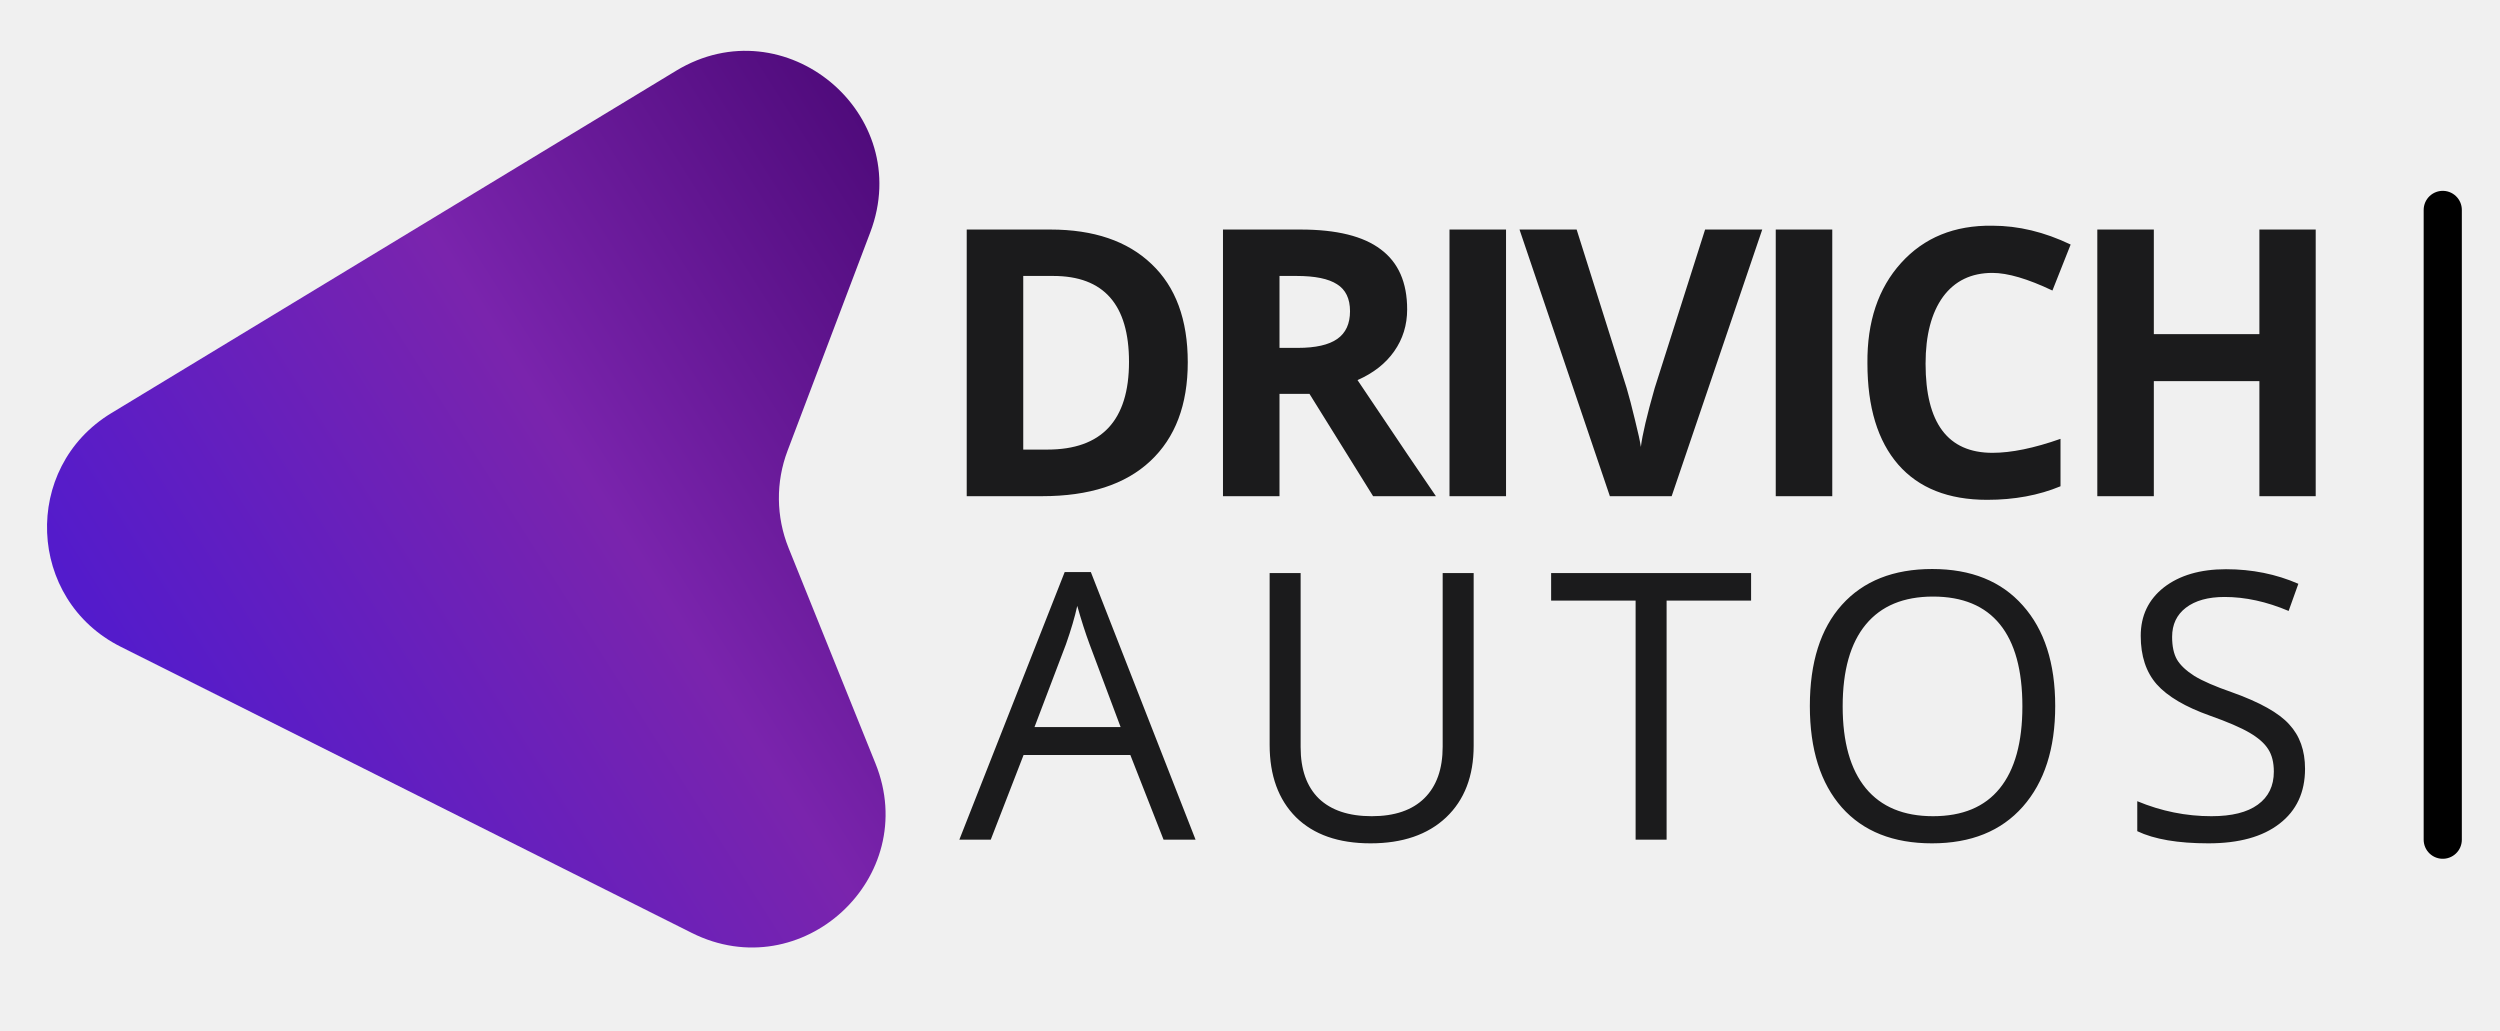
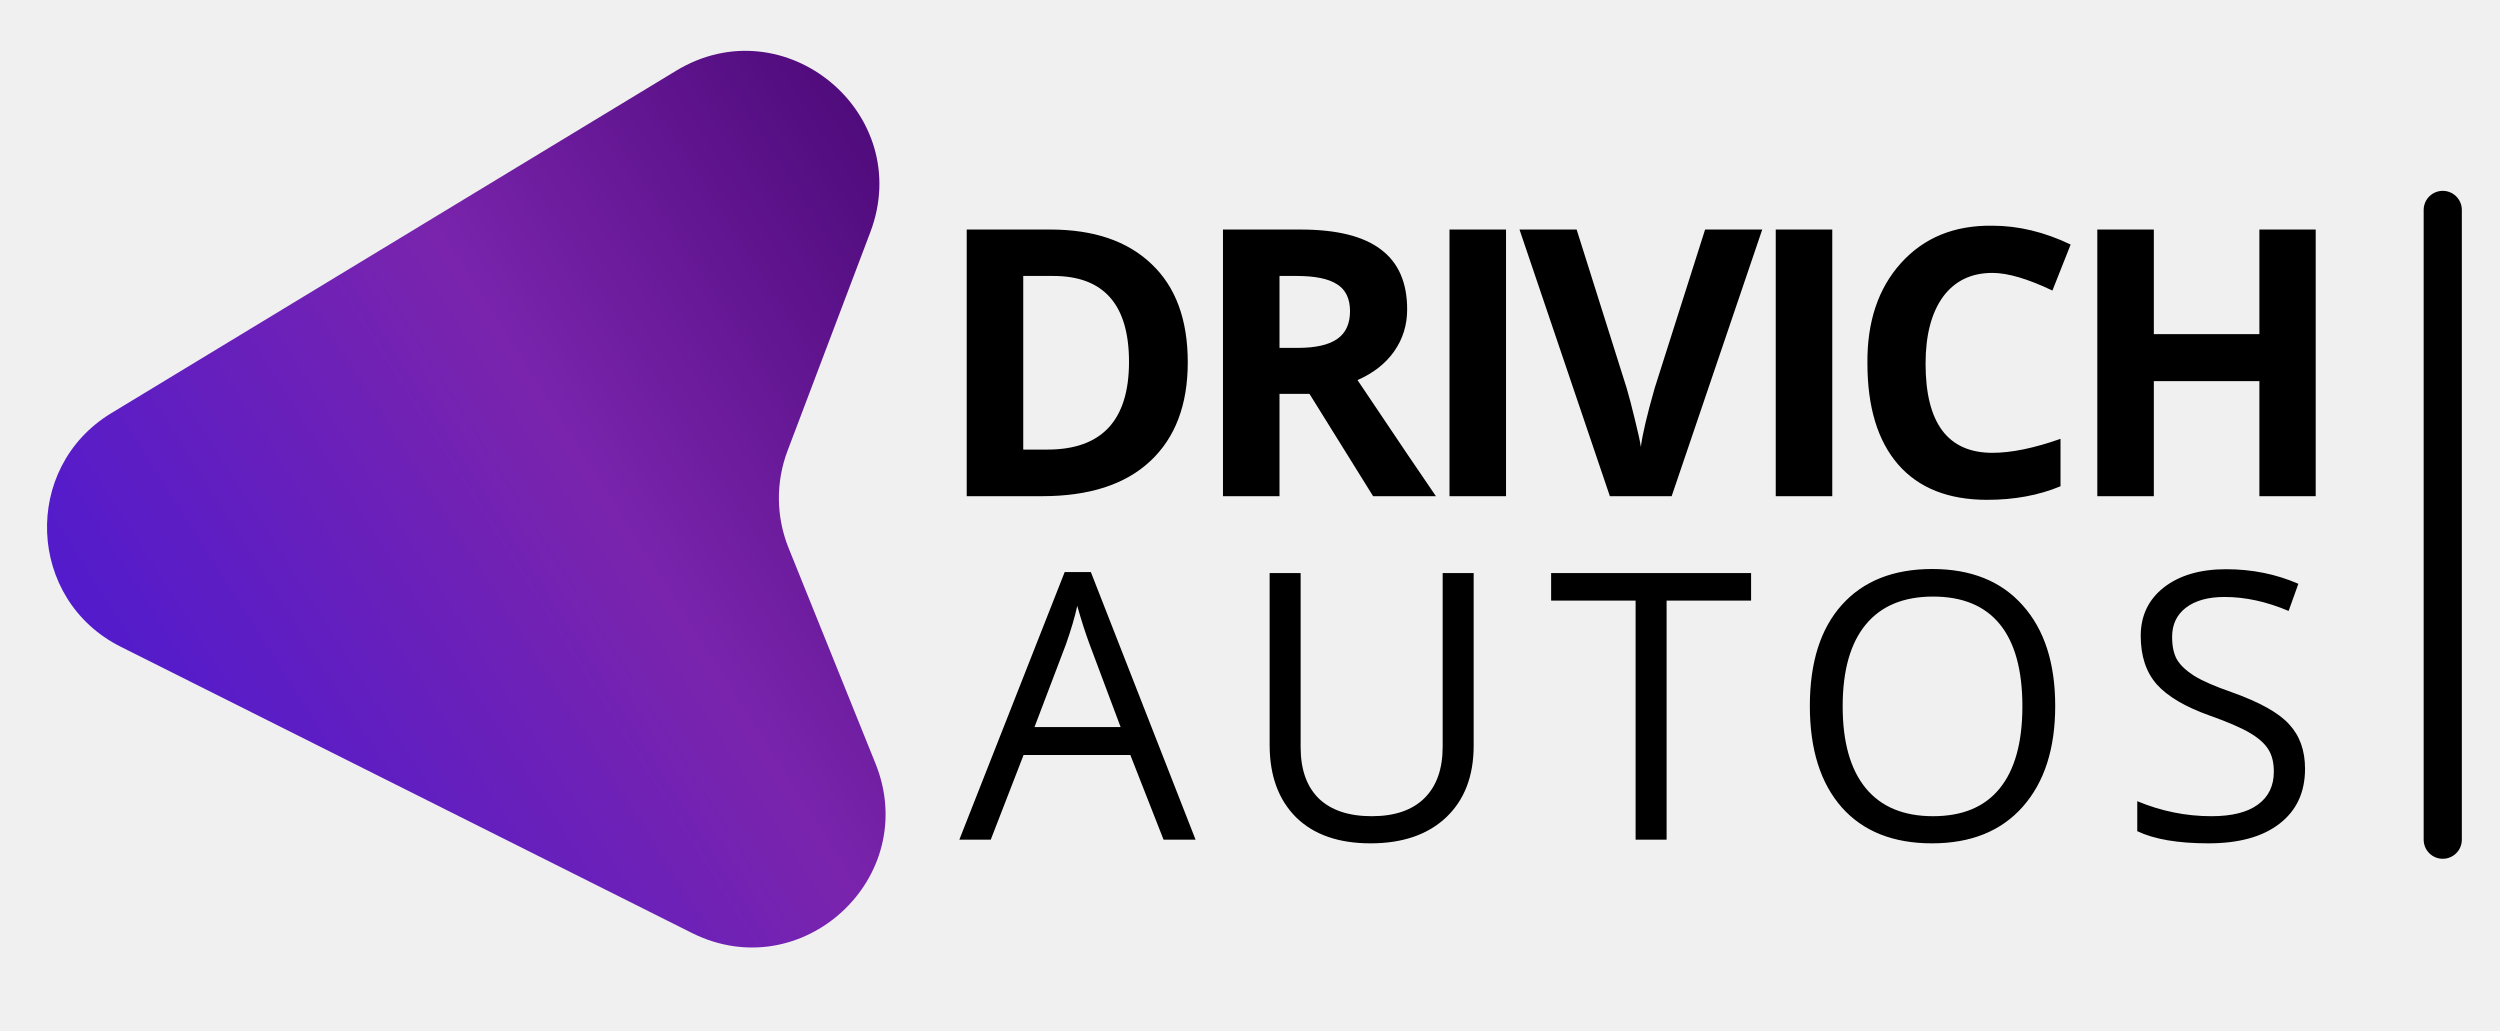
- <svg xmlns="http://www.w3.org/2000/svg" width="131" height="54" viewBox="0 0 131 54" fill="none">
-   <g clip-path="url(#clip0_1078_122)">
-     <path d="M54.881 23.558C57.733 23.558 59.16 22.026 59.16 18.961C59.16 15.96 57.836 14.46 55.189 14.46H53.618V23.558H54.881ZM55.04 12.028C57.312 12.028 59.078 12.63 60.338 13.833C61.605 15.029 62.239 16.746 62.239 18.982C62.239 21.212 61.584 22.939 60.274 24.163C58.965 25.388 57.075 26 54.605 26H50.656V12.028H55.04ZM67.046 20.639V26H64.084V12.028H68.15C70.04 12.028 71.442 12.375 72.355 13.069C73.275 13.755 73.735 14.803 73.735 16.211C73.735 17.032 73.508 17.765 73.055 18.409C72.609 19.046 71.969 19.549 71.134 19.917C73.236 23.052 74.605 25.08 75.242 26H71.951L68.617 20.639H67.046ZM67.046 14.46V18.229H68.002C68.936 18.229 69.626 18.073 70.072 17.761C70.518 17.45 70.741 16.965 70.741 16.307C70.741 15.649 70.514 15.178 70.061 14.895C69.615 14.605 68.908 14.46 67.938 14.46H67.046ZM78.916 26H75.954V12.028H78.916V26ZM86.704 20.341L89.347 12.028H92.341L87.595 26H84.357L79.622 12.028H82.616L85.238 20.341C85.366 20.773 85.511 21.329 85.674 22.008C85.844 22.688 85.946 23.158 85.981 23.42C86.059 22.783 86.3 21.757 86.704 20.341ZM96.011 26H93.049V12.028H96.011V26ZM104.404 14.3C103.293 14.3 102.429 14.718 101.813 15.553C101.205 16.395 100.9 17.563 100.9 19.057C100.9 22.171 102.068 23.728 104.404 23.728C105.395 23.728 106.584 23.484 107.971 22.995V25.48C106.832 25.954 105.551 26.191 104.128 26.191C102.097 26.191 100.543 25.575 99.467 24.344C98.391 23.105 97.853 21.336 97.853 19.035C97.832 16.855 98.42 15.104 99.616 13.78C100.819 12.449 102.415 11.798 104.404 11.827C105.763 11.827 107.129 12.156 108.502 12.814L107.547 15.224C106.251 14.608 105.204 14.3 104.404 14.3ZM121.343 12.028V26H118.392V19.97H112.861V26H109.899V12.028H112.861V17.507H118.392V12.028H121.343Z" fill="#1B1B1C" />
-     <path d="M54.208 38.097H58.72L57.096 33.765C56.876 33.171 56.66 32.498 56.448 31.748C56.321 32.329 56.123 33.001 55.854 33.765L54.208 38.097ZM62.648 44H60.971L59.23 39.562H53.635L51.915 44H50.269L55.79 29.975H57.16L62.648 44ZM75.596 30.028H77.22V39.074C77.22 40.666 76.739 41.919 75.776 42.832C74.814 43.738 73.494 44.191 71.816 44.191C70.139 44.191 68.836 43.735 67.909 42.822C66.989 41.901 66.529 40.638 66.529 39.031V30.028H68.153V39.148C68.153 40.323 68.472 41.222 69.109 41.845C69.753 42.461 70.677 42.769 71.88 42.769C73.083 42.769 74.003 42.453 74.64 41.824C75.277 41.194 75.596 40.295 75.596 39.127V30.028ZM87.33 31.472V44H85.706V31.472H81.279V30.028H91.757V31.472H87.33ZM96.514 42.312C95.396 41.045 94.836 39.272 94.836 36.993C94.836 34.707 95.396 32.941 96.514 31.695C97.639 30.442 99.218 29.816 101.249 29.816C103.287 29.816 104.869 30.453 105.995 31.727C107.127 32.994 107.693 34.749 107.693 36.993C107.693 39.23 107.127 40.988 105.995 42.27C104.862 43.551 103.277 44.191 101.238 44.191C99.207 44.191 97.632 43.565 96.514 42.312ZM104.795 32.714C104.009 31.745 102.841 31.26 101.291 31.26C99.749 31.26 98.574 31.748 97.767 32.725C96.96 33.702 96.556 35.131 96.556 37.014C96.556 38.89 96.96 40.319 97.767 41.303C98.574 42.28 99.749 42.769 101.291 42.769C102.834 42.769 103.999 42.284 104.784 41.314C105.577 40.337 105.973 38.904 105.973 37.014C105.973 35.117 105.581 33.684 104.795 32.714ZM120.784 40.284C120.784 41.516 120.338 42.475 119.446 43.161C118.562 43.848 117.319 44.191 115.72 44.191C114.127 44.191 112.885 43.979 111.993 43.554V41.983C113.253 42.507 114.548 42.769 115.879 42.769C116.948 42.769 117.758 42.567 118.31 42.163C118.869 41.76 119.149 41.183 119.149 40.433C119.149 39.952 119.05 39.559 118.852 39.254C118.661 38.95 118.335 38.663 117.875 38.394C117.415 38.125 116.725 37.828 115.805 37.502C114.509 37.042 113.579 36.494 113.012 35.857C112.453 35.22 112.174 34.374 112.174 33.319C112.174 32.265 112.577 31.419 113.384 30.782C114.205 30.145 115.292 29.827 116.643 29.827C118.002 29.827 119.266 30.081 120.434 30.591L119.924 32.014C118.77 31.525 117.652 31.281 116.569 31.281C115.706 31.281 115.03 31.469 114.541 31.844C114.06 32.212 113.819 32.721 113.819 33.373C113.819 33.868 113.904 34.264 114.074 34.562C114.251 34.859 114.555 35.146 114.987 35.422C115.433 35.691 116.084 35.974 116.941 36.271C118.413 36.795 119.418 37.357 119.956 37.959C120.508 38.554 120.784 39.329 120.784 40.284Z" fill="#1B1B1C" />
-     <path d="M45.875 40.007C48.287 45.989 42.013 51.772 36.247 48.883L6.328 33.891C1.405 31.424 1.126 24.501 5.835 21.647L35.428 3.707C41.12 0.257 47.961 5.948 45.603 12.172L41.268 23.618C40.644 25.263 40.664 27.083 41.322 28.715L45.875 40.007Z" fill="url(#paint0_linear_1078_122)" />
-     <path d="M128 11L128 44" stroke="black" stroke-width="2" stroke-linecap="round" />
+ <svg xmlns="http://www.w3.org/2000/svg" width="131" height="54" viewBox="0 0 131 54" fill="none" className="logo-svg">
+   <g clip-path="url(#clip0_2188_1056)">
+     <path d="M54.881 23.558C57.733 23.558 59.16 22.026 59.16 18.961C59.16 15.96 57.836 14.46 55.189 14.46H53.618V23.558H54.881ZM55.04 12.028C57.312 12.028 59.078 12.63 60.338 13.833C61.605 15.029 62.239 16.746 62.239 18.982C62.239 21.212 61.584 22.939 60.274 24.163C58.965 25.388 57.075 26 54.605 26H50.656V12.028H55.04ZM67.046 20.639V26H64.084V12.028H68.15C70.04 12.028 71.442 12.375 72.355 13.069C73.275 13.755 73.735 14.803 73.735 16.211C73.735 17.032 73.508 17.765 73.055 18.409C72.609 19.046 71.969 19.549 71.134 19.917C73.236 23.052 74.605 25.08 75.242 26H71.951L68.617 20.639H67.046ZM67.046 14.46V18.229H68.002C68.936 18.229 69.626 18.073 70.072 17.761C70.518 17.45 70.741 16.965 70.741 16.307C70.741 15.649 70.514 15.178 70.061 14.895C69.615 14.605 68.908 14.46 67.938 14.46H67.046ZM78.916 26H75.954V12.028H78.916V26ZM86.704 20.341L89.347 12.028H92.341L87.595 26H84.357L79.622 12.028H82.616L85.238 20.341C85.366 20.773 85.511 21.329 85.674 22.008C85.844 22.688 85.946 23.158 85.981 23.42C86.059 22.783 86.3 21.757 86.704 20.341ZM96.011 26H93.049V12.028H96.011V26ZM104.404 14.3C103.293 14.3 102.429 14.718 101.813 15.553C101.205 16.395 100.9 17.563 100.9 19.057C100.9 22.171 102.068 23.728 104.404 23.728C105.395 23.728 106.584 23.484 107.971 22.995V25.48C106.832 25.954 105.551 26.191 104.128 26.191C102.097 26.191 100.543 25.575 99.467 24.344C98.391 23.105 97.853 21.336 97.853 19.035C97.832 16.855 98.42 15.104 99.616 13.78C100.819 12.449 102.415 11.798 104.404 11.827C105.763 11.827 107.129 12.156 108.502 12.814L107.547 15.224C106.251 14.608 105.204 14.3 104.404 14.3ZM121.343 12.028V26H118.392V19.97H112.861V26H109.899V12.028H112.861V17.507H118.392V12.028H121.343Z" fill="currentColor" />
+     <path d="M54.208 38.097H58.72L57.096 33.765C56.876 33.171 56.66 32.498 56.448 31.748C56.321 32.329 56.123 33.001 55.854 33.765L54.208 38.097ZM62.648 44H60.971L59.23 39.562H53.635L51.915 44H50.269L55.79 29.975H57.16L62.648 44ZM75.596 30.028H77.22V39.074C77.22 40.666 76.739 41.919 75.776 42.832C74.814 43.738 73.494 44.191 71.816 44.191C70.139 44.191 68.836 43.735 67.909 42.822C66.989 41.901 66.529 40.638 66.529 39.031V30.028H68.153V39.148C68.153 40.323 68.472 41.222 69.109 41.845C69.753 42.461 70.677 42.769 71.88 42.769C73.083 42.769 74.003 42.453 74.64 41.824C75.277 41.194 75.596 40.295 75.596 39.127V30.028ZM87.33 31.472V44H85.706V31.472H81.279V30.028H91.757V31.472H87.33ZM96.514 42.312C95.396 41.045 94.836 39.272 94.836 36.993C94.836 34.707 95.396 32.941 96.514 31.695C97.639 30.442 99.218 29.816 101.249 29.816C103.287 29.816 104.869 30.453 105.995 31.727C107.127 32.994 107.693 34.749 107.693 36.993C107.693 39.23 107.127 40.988 105.995 42.27C104.862 43.551 103.277 44.191 101.238 44.191C99.207 44.191 97.632 43.565 96.514 42.312ZM104.795 32.714C104.009 31.745 102.841 31.26 101.291 31.26C99.749 31.26 98.574 31.748 97.767 32.725C96.96 33.702 96.556 35.131 96.556 37.014C96.556 38.89 96.96 40.319 97.767 41.303C98.574 42.28 99.749 42.769 101.291 42.769C102.834 42.769 103.999 42.284 104.784 41.314C105.577 40.337 105.973 38.904 105.973 37.014C105.973 35.117 105.581 33.684 104.795 32.714ZM120.784 40.284C120.784 41.516 120.338 42.475 119.446 43.161C118.562 43.848 117.319 44.191 115.72 44.191C114.127 44.191 112.885 43.979 111.993 43.554V41.983C113.253 42.507 114.548 42.769 115.879 42.769C116.948 42.769 117.758 42.567 118.31 42.163C118.869 41.76 119.149 41.183 119.149 40.433C119.149 39.952 119.05 39.559 118.852 39.254C118.661 38.95 118.335 38.663 117.875 38.394C117.415 38.125 116.725 37.828 115.805 37.502C114.509 37.042 113.579 36.494 113.012 35.857C112.453 35.22 112.174 34.374 112.174 33.319C112.174 32.265 112.577 31.419 113.384 30.782C114.205 30.145 115.292 29.827 116.643 29.827C118.002 29.827 119.266 30.081 120.434 30.591L119.924 32.014C118.77 31.525 117.652 31.281 116.569 31.281C115.706 31.281 115.03 31.469 114.541 31.844C114.06 32.212 113.819 32.721 113.819 33.373C113.819 33.868 113.904 34.264 114.074 34.562C114.251 34.859 114.555 35.146 114.987 35.422C115.433 35.691 116.084 35.974 116.941 36.271C118.413 36.795 119.418 37.357 119.956 37.959C120.508 38.554 120.784 39.329 120.784 40.284Z" fill="currentColor" />
+     <path d="M45.875 40.007C48.287 45.989 42.013 51.772 36.247 48.883L6.328 33.891C1.405 31.424 1.126 24.501 5.835 21.647L35.428 3.707C41.12 0.257 47.961 5.948 45.603 12.172L41.268 23.618C40.644 25.263 40.664 27.083 41.322 28.715L45.875 40.007Z" fill="url(#paint0_linear_2188_1056)" />
+     <path d="M128 11L128 44" stroke="currentColor" stroke-width="2" stroke-linecap="round" />
  </g>
  <defs>
-     <linearGradient id="paint0_linear_1078_122" x1="59.025" y1="9.71" x2="4.958" y2="44.03" gradientUnits="userSpaceOnUse">
+     <linearGradient id="paint0_linear_2188_1056" x1="59.025" y1="9.71" x2="4.958" y2="44.03" gradientUnits="userSpaceOnUse">
      <stop stop-color="#3D0066" />
      <stop offset="0.5" stop-color="#7A24AD" />
      <stop offset="1" stop-color="#4A19D3" />
    </linearGradient>
-     <clipPath id="clip0_1078_122">
-       <rect width="131" height="54" fill="white" />
+     <clipPath id="clip0_2188_1056">
+       <rect width="131" height="54" fill="currentColor" />
    </clipPath>
  </defs>
</svg>
